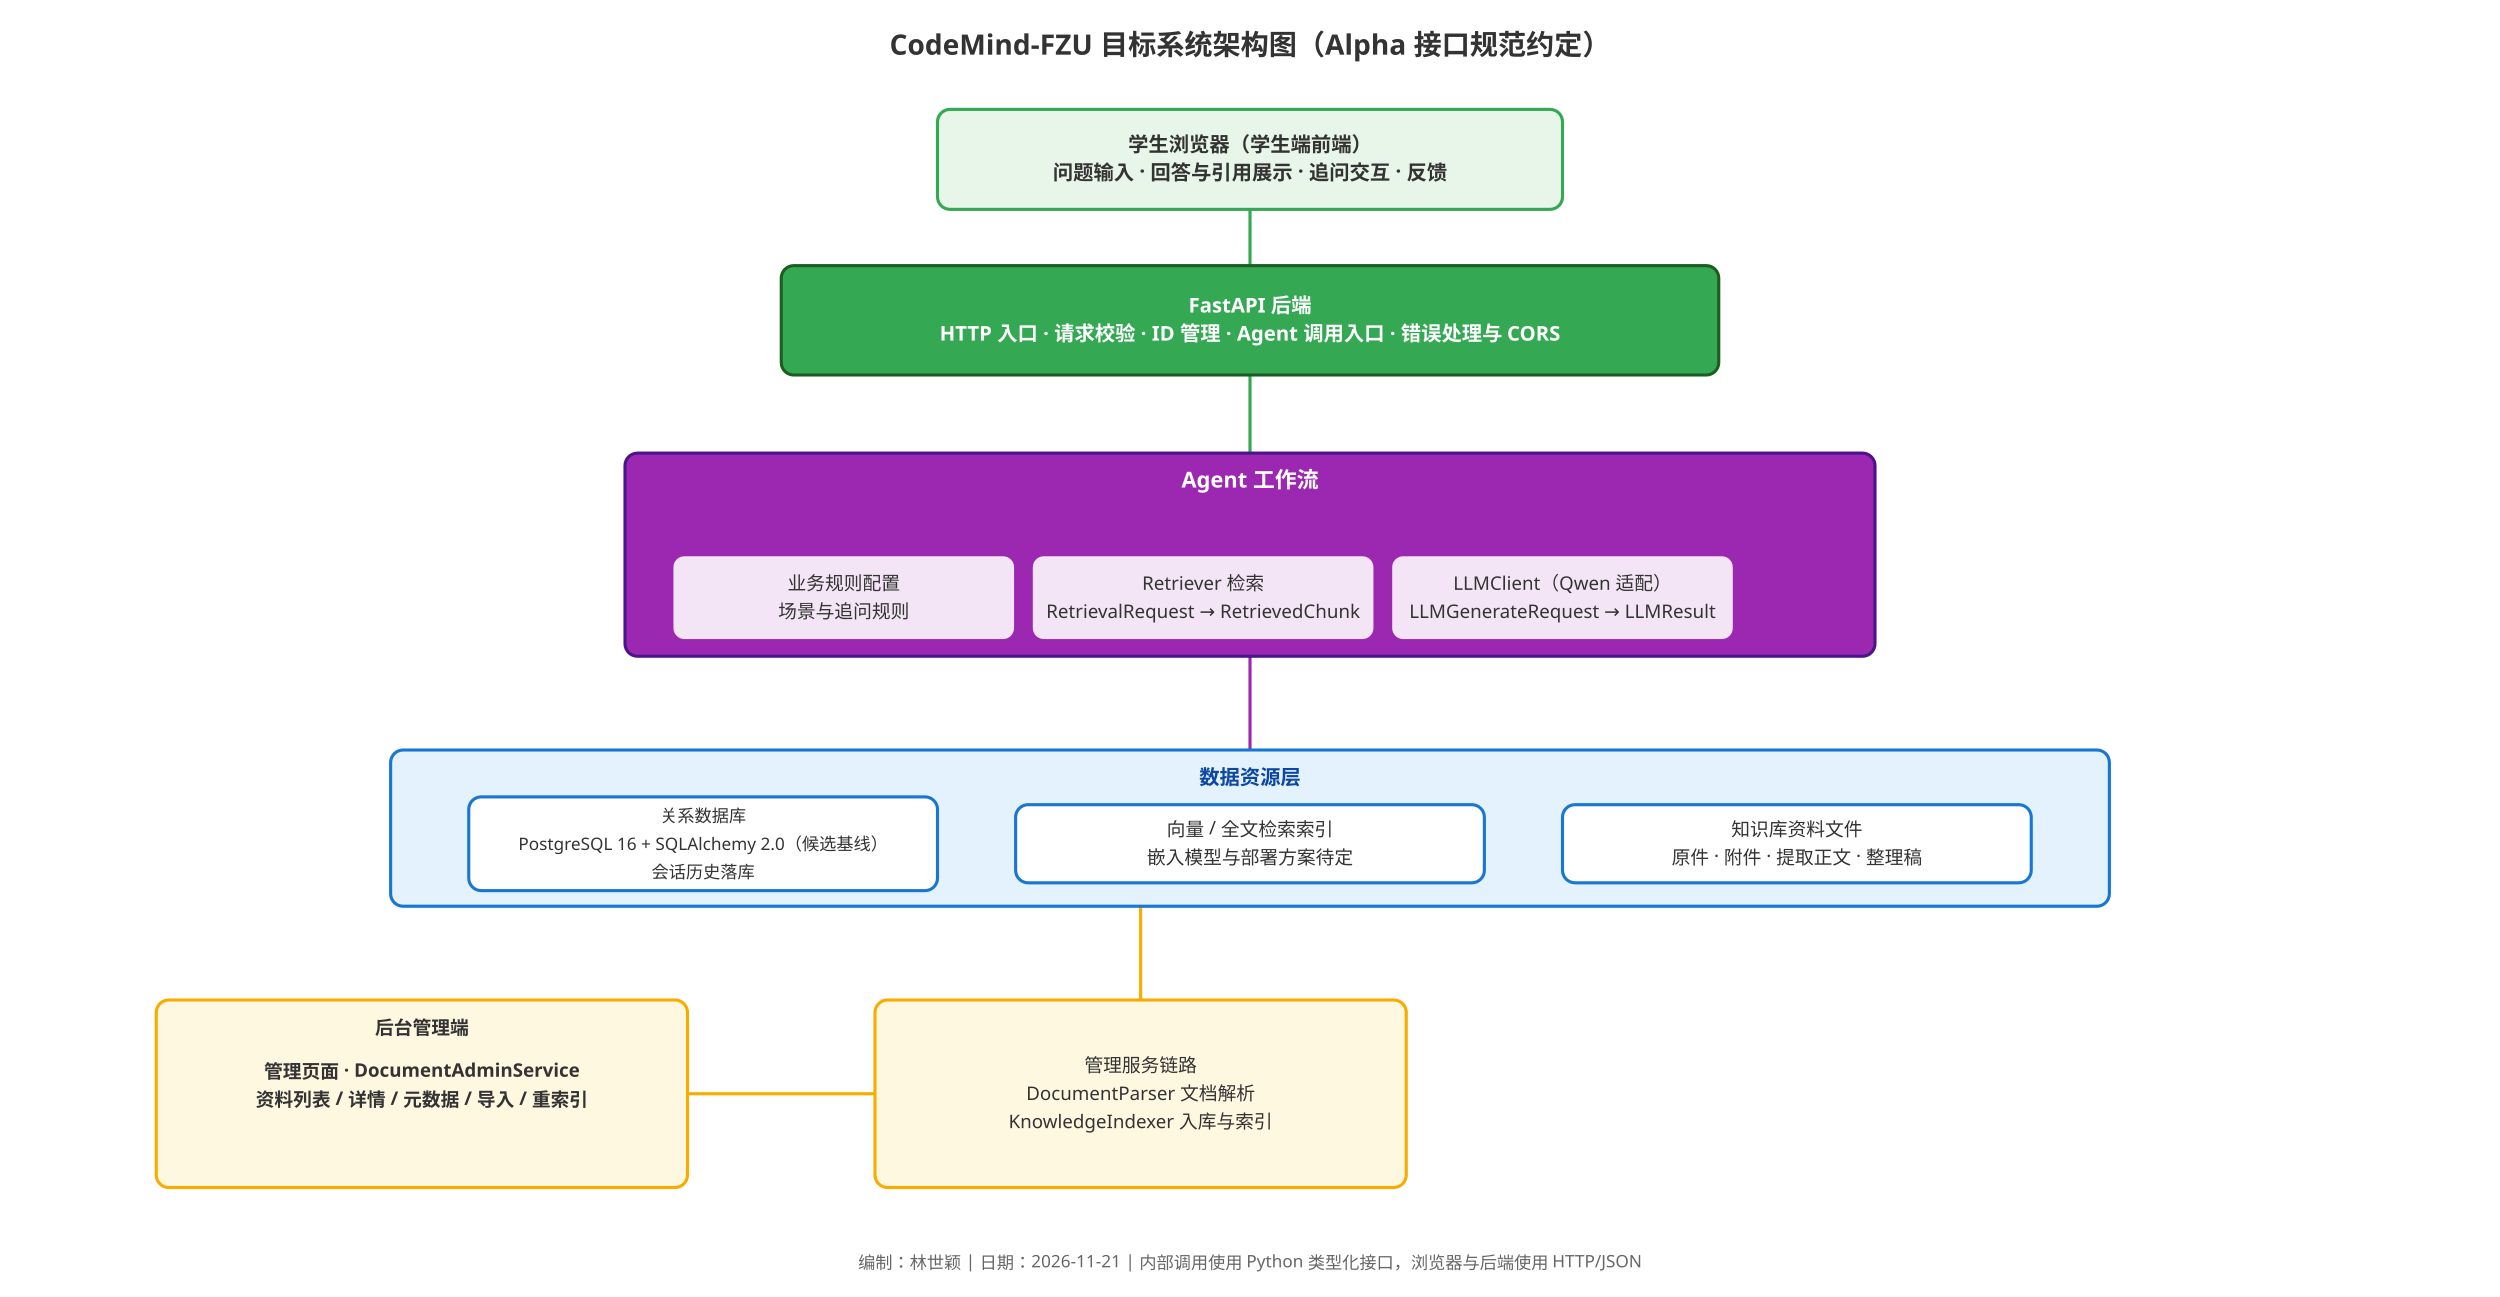
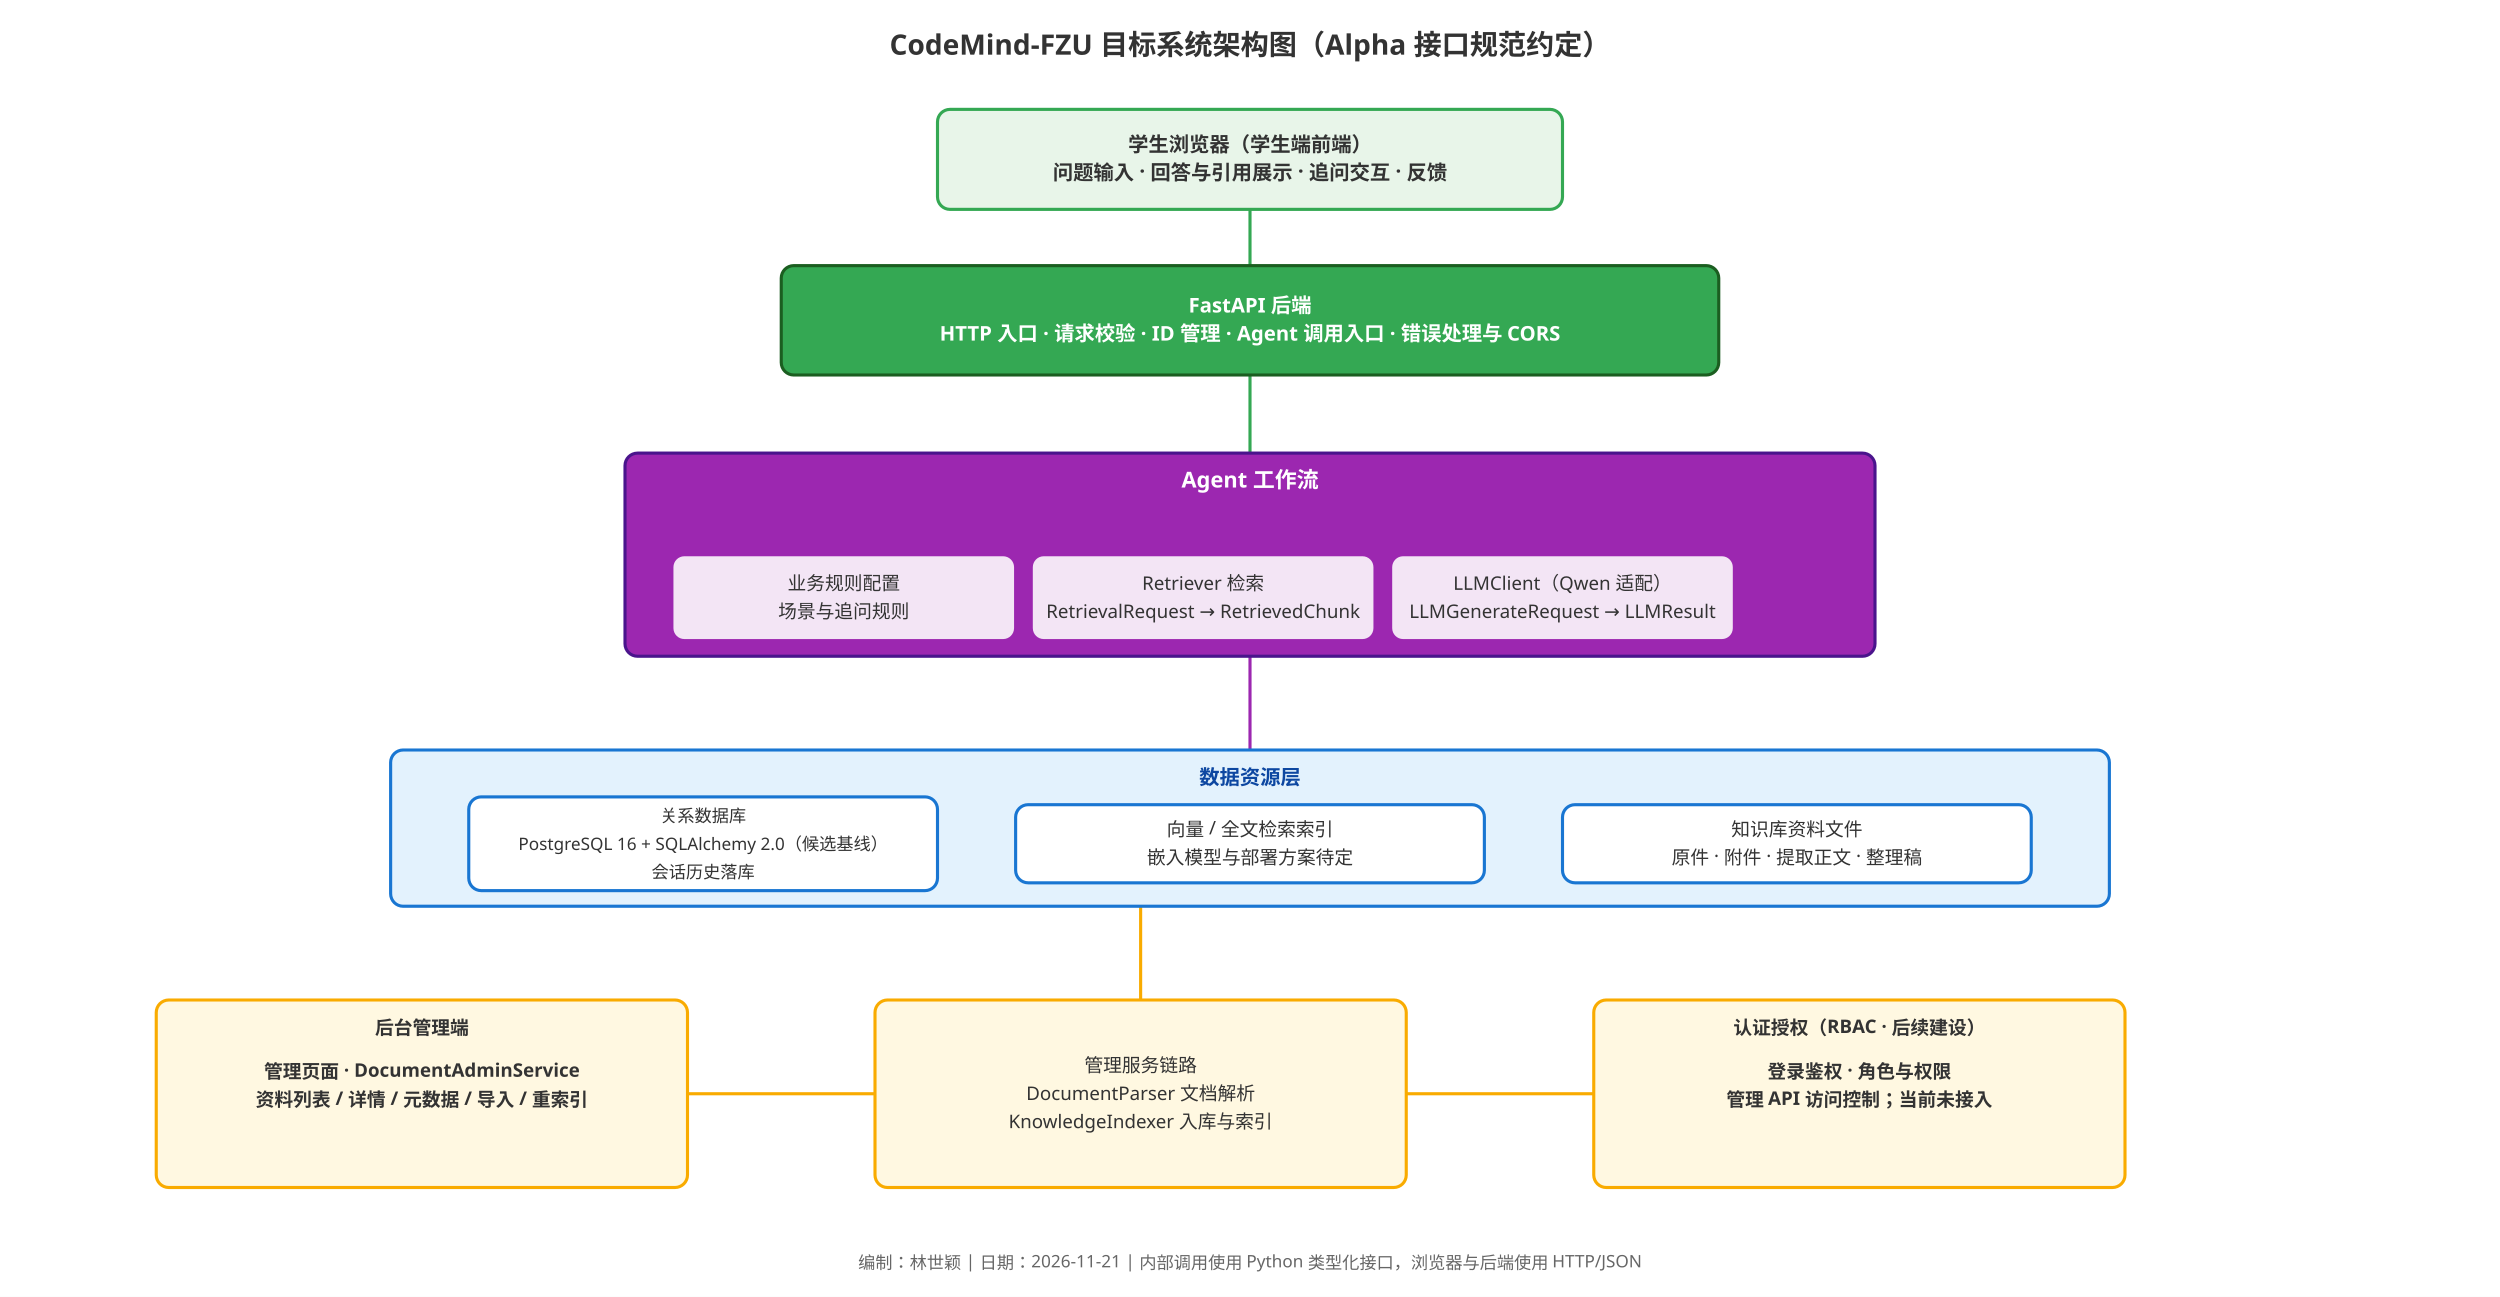
<svg xmlns="http://www.w3.org/2000/svg" viewBox="0 0 1600 830" width="1600" height="830">
  <rect width="1600" height="830" fill="#ffffff" />
  <text x="800.0" y="35" text-anchor="middle" font-family="Microsoft YaHei, sans-serif" font-size="18" font-weight="bold" fill="#333333">CodeMind-FZU 目标系统架构图（Alpha 接口规范约定）</text>
  <line x1="800" y1="134" x2="800" y2="170" stroke="#34a853" stroke-width="2" />
  <line x1="800" y1="240" x2="800" y2="290" stroke="#34a853" stroke-width="2" />
  <line x1="800" y1="420" x2="800" y2="480" stroke="#9c27b0" stroke-width="2" />
  <line x1="730" y1="580" x2="730" y2="640" stroke="#f9ab00" stroke-width="2" />
  <line x1="440" y1="700" x2="560" y2="700" stroke="#f9ab00" stroke-width="2" />
+   <line x1="900" y1="700" x2="1020" y2="700" stroke="#f9ab00" stroke-width="2" />
  <rect x="600" y="70" width="400" height="64" rx="8" fill="#e8f5e9" stroke="#34a853" stroke-width="2" />
  <text x="800.0" y="97.0" text-anchor="middle" font-family="Microsoft YaHei, sans-serif" font-size="13" font-weight="bold" fill="#333333">学生浏览器（学生端前端）</text>
  <text x="800.0" y="115.0" text-anchor="middle" font-family="Microsoft YaHei, sans-serif" font-size="13" font-weight="bold" fill="#333333">问题输入 · 回答与引用展示 · 追问交互 · 反馈</text>
  <rect x="500" y="170" width="600" height="70" rx="8" fill="#34a853" stroke="#1b5e20" stroke-width="2" />
  <text x="800.0" y="200.0" text-anchor="middle" font-family="Microsoft YaHei, sans-serif" font-size="13" font-weight="bold" fill="#ffffff">FastAPI 后端</text>
  <text x="800.0" y="218.0" text-anchor="middle" font-family="Microsoft YaHei, sans-serif" font-size="13" font-weight="bold" fill="#ffffff">HTTP 入口 · 请求校验 · ID 管理 · Agent 调用入口 · 错误处理与 CORS</text>
  <rect x="400" y="290" width="800" height="130" rx="8" fill="#9c27b0" stroke="#4a148c" stroke-width="2" />
  <text x="800.0" y="312" text-anchor="middle" font-family="Microsoft YaHei, sans-serif" font-size="14" font-weight="bold" fill="#ffffff">Agent 工作流</text>
  <rect x="430" y="355" width="220" height="55" rx="8" fill="#f3e5f5" stroke="#9c27b0" stroke-width="2" />
  <text x="540.0" y="377.5" text-anchor="middle" font-family="Microsoft YaHei, sans-serif" font-size="12" fill="#333333">业务规则配置</text>
  <text x="540.0" y="395.5" text-anchor="middle" font-family="Microsoft YaHei, sans-serif" font-size="12" fill="#333333">场景与追问规则</text>
  <rect x="660" y="355" width="220" height="55" rx="8" fill="#f3e5f5" stroke="#9c27b0" stroke-width="2" />
  <text x="770.0" y="377.5" text-anchor="middle" font-family="Microsoft YaHei, sans-serif" font-size="12" fill="#333333">Retriever 检索</text>
  <text x="770.0" y="395.5" text-anchor="middle" font-family="Microsoft YaHei, sans-serif" font-size="12" fill="#333333">RetrievalRequest → RetrievedChunk</text>
  <rect x="890" y="355" width="220" height="55" rx="8" fill="#f3e5f5" stroke="#9c27b0" stroke-width="2" />
  <text x="1000.0" y="377.5" text-anchor="middle" font-family="Microsoft YaHei, sans-serif" font-size="12" fill="#333333">LLMClient（Qwen 适配）</text>
  <text x="1000.0" y="395.5" text-anchor="middle" font-family="Microsoft YaHei, sans-serif" font-size="12" fill="#333333">LLMGenerateRequest → LLMResult</text>
  <rect x="250" y="480" width="1100" height="100" rx="8" fill="#e3f2fd" stroke="#1976d2" stroke-width="2" />
  <text x="800.0" y="502" text-anchor="middle" font-family="Microsoft YaHei, sans-serif" font-size="13" font-weight="bold" fill="#0d47a1">数据资源层</text>
  <rect x="300" y="510" width="300" height="60" rx="8" fill="#ffffff" stroke="#1976d2" stroke-width="2" />
  <text x="450.0" y="526.0" text-anchor="middle" font-family="Microsoft YaHei, sans-serif" font-size="11" fill="#333333">关系数据库</text>
  <text x="450.0" y="544.0" text-anchor="middle" font-family="Microsoft YaHei, sans-serif" font-size="11" fill="#333333">PostgreSQL 16 + SQLAlchemy 2.0（候选基线）</text>
  <text x="450.0" y="562.0" text-anchor="middle" font-family="Microsoft YaHei, sans-serif" font-size="11" fill="#333333">会话历史落库</text>
  <rect x="650" y="515" width="300" height="50" rx="8" fill="#ffffff" stroke="#1976d2" stroke-width="2" />
  <text x="800.0" y="535.0" text-anchor="middle" font-family="Microsoft YaHei, sans-serif" font-size="12" fill="#333333">向量 / 全文检索索引</text>
  <text x="800.0" y="553.0" text-anchor="middle" font-family="Microsoft YaHei, sans-serif" font-size="12" fill="#333333">嵌入模型与部署方案待定</text>
  <rect x="1000" y="515" width="300" height="50" rx="8" fill="#ffffff" stroke="#1976d2" stroke-width="2" />
  <text x="1150.0" y="535.0" text-anchor="middle" font-family="Microsoft YaHei, sans-serif" font-size="12" fill="#333333">知识库资料文件</text>
  <text x="1150.0" y="553.0" text-anchor="middle" font-family="Microsoft YaHei, sans-serif" font-size="12" fill="#333333">原件 · 附件 · 提取正文 · 整理稿</text>
  <rect x="100" y="640" width="340" height="120" rx="8" fill="#fff8e1" stroke="#f9ab00" stroke-width="2" />
  <text x="270.0" y="662" text-anchor="middle" font-family="Microsoft YaHei, sans-serif" font-size="12" font-weight="bold" fill="#333333">后台管理端</text>
  <text x="270.0" y="690" text-anchor="middle" font-family="Microsoft YaHei, sans-serif" font-size="12" font-weight="bold" fill="#333333">管理页面 · DocumentAdminService</text>
  <text x="270.0" y="708" text-anchor="middle" font-family="Microsoft YaHei, sans-serif" font-size="12" font-weight="bold" fill="#333333">资料列表 / 详情 / 元数据 / 导入 / 重索引</text>
  <rect x="560" y="640" width="340" height="120" rx="8" fill="#fff8e1" stroke="#f9ab00" stroke-width="2" />
  <text x="730.0" y="686.0" text-anchor="middle" font-family="Microsoft YaHei, sans-serif" font-size="12" fill="#333333">管理服务链路</text>
  <text x="730.0" y="704.0" text-anchor="middle" font-family="Microsoft YaHei, sans-serif" font-size="12" fill="#333333">DocumentParser 文档解析</text>
  <text x="730.0" y="722.0" text-anchor="middle" font-family="Microsoft YaHei, sans-serif" font-size="12" fill="#333333">KnowledgeIndexer 入库与索引</text>
+   <rect x="1020" y="640" width="340" height="120" rx="8" fill="#fff8e1" stroke="#f9ab00" stroke-width="2" />
+   <text x="1190.0" y="662" text-anchor="middle" font-family="Microsoft YaHei, sans-serif" font-size="12" font-weight="bold" fill="#333333">认证授权（RBAC · 后续建设）</text>
+   <text x="1190.0" y="690" text-anchor="middle" font-family="Microsoft YaHei, sans-serif" font-size="12" font-weight="bold" fill="#333333">登录鉴权 · 角色与权限</text>
+   <text x="1190.0" y="708" text-anchor="middle" font-family="Microsoft YaHei, sans-serif" font-size="12" font-weight="bold" fill="#333333">管理 API 访问控制；当前未接入</text>
  <text x="800.0" y="812" text-anchor="middle" font-family="Microsoft YaHei, sans-serif" font-size="11" fill="#666666">编制：林世颖 | 日期：2026-11-21 | 内部调用使用 Python 类型化接口，浏览器与后端使用 HTTP/JSON</text>
</svg>
